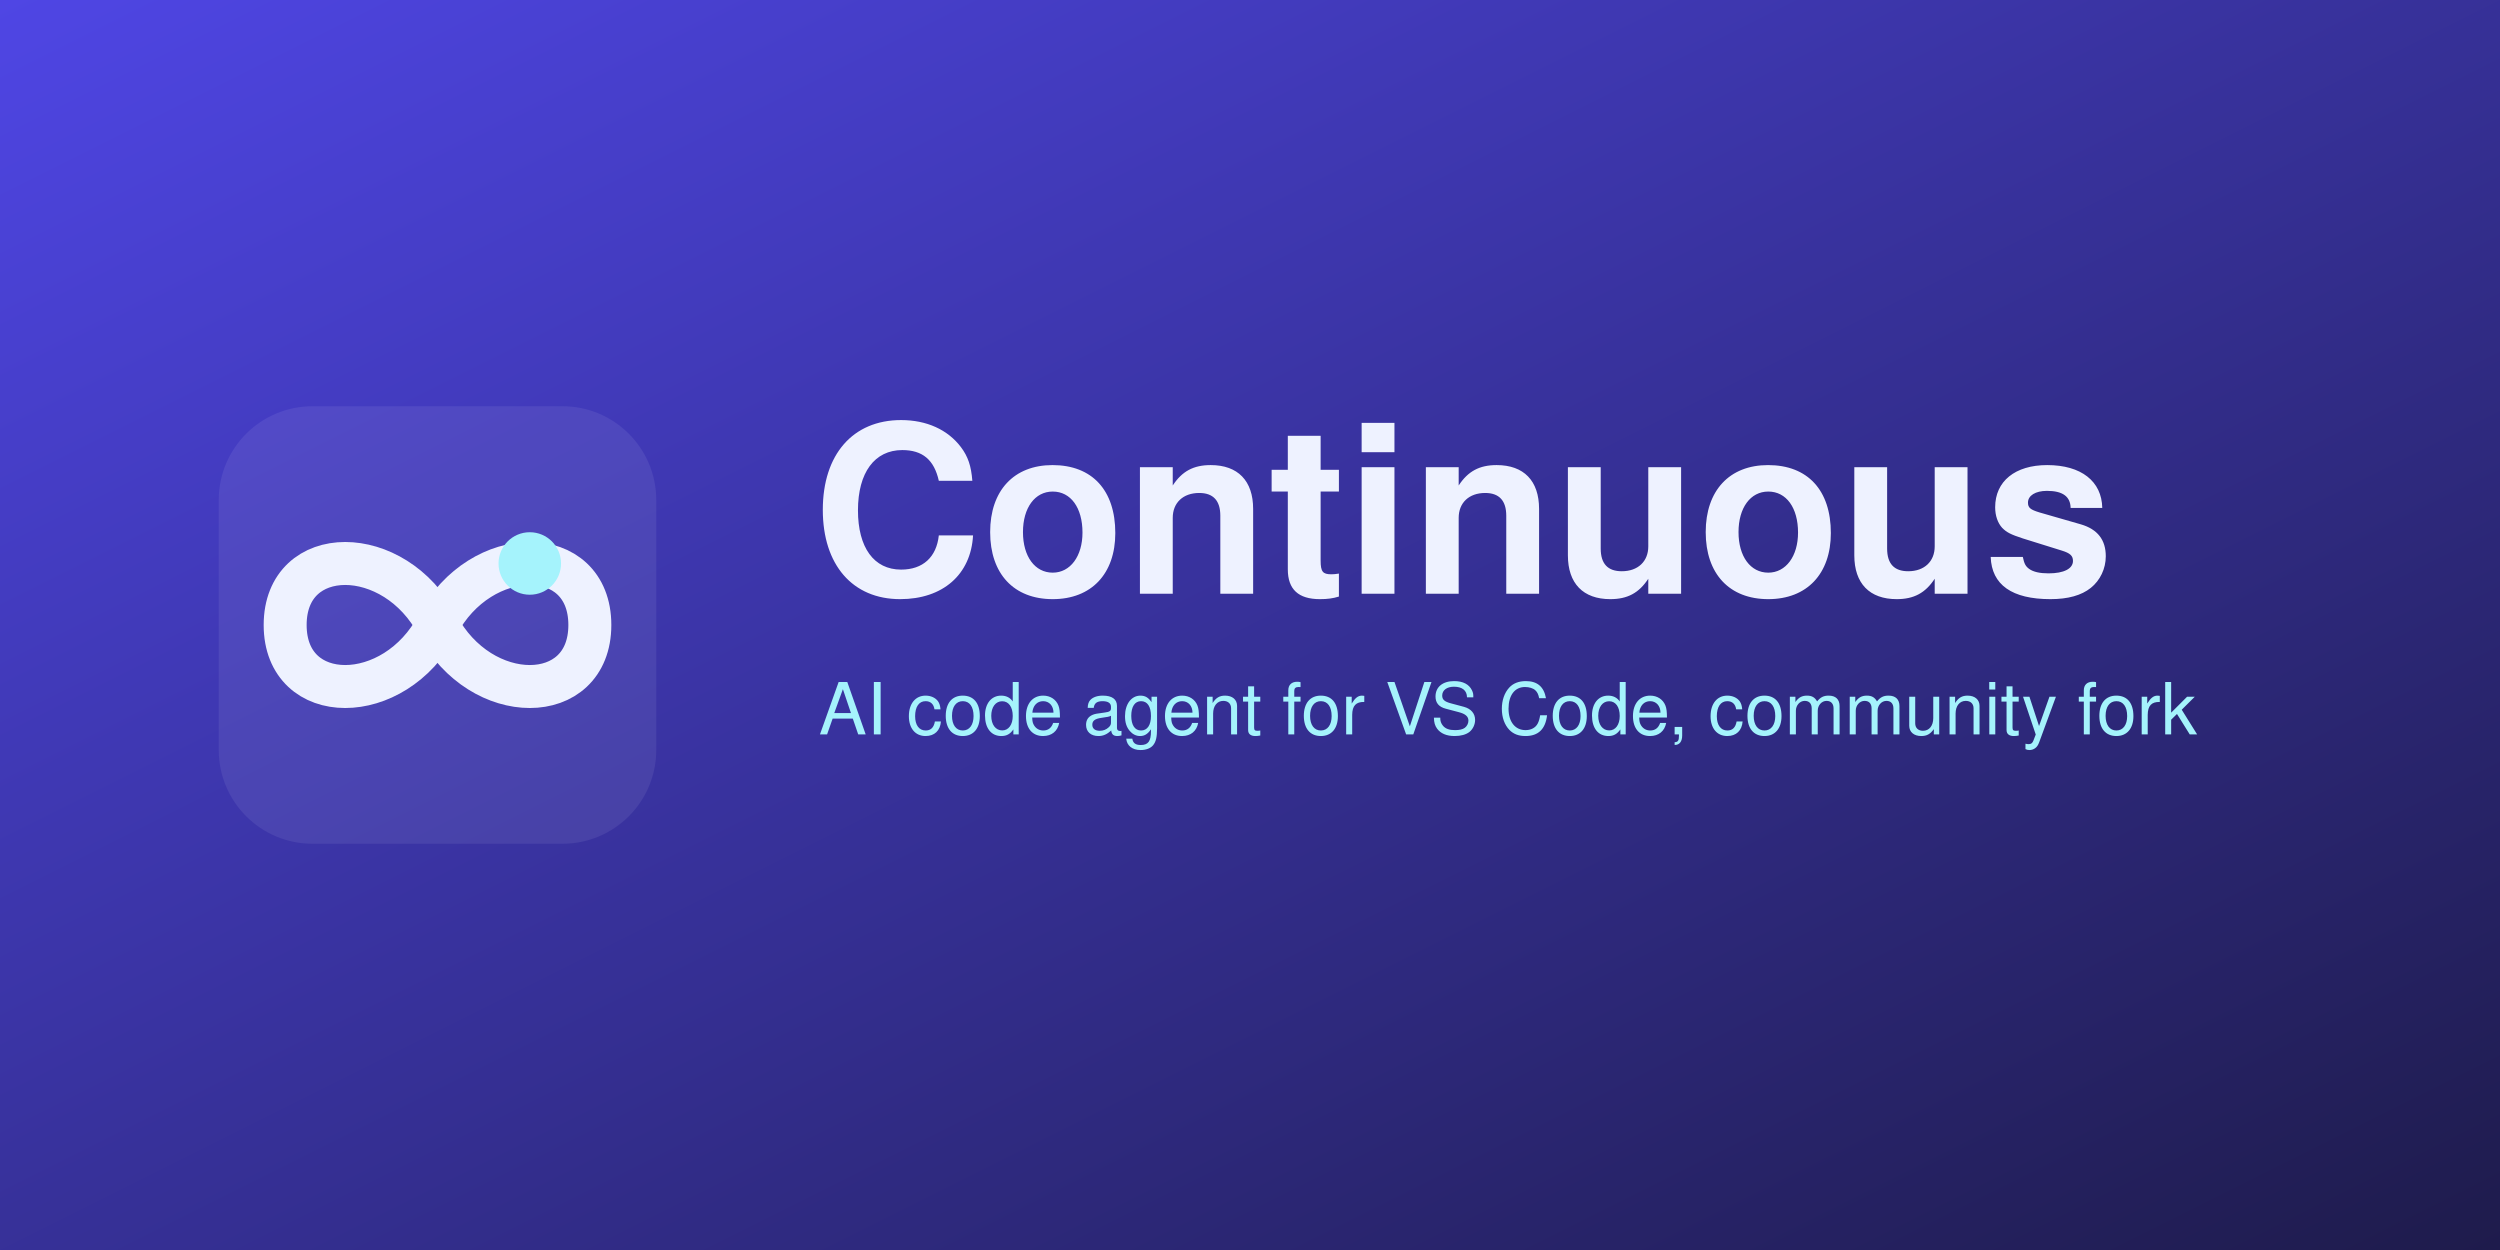
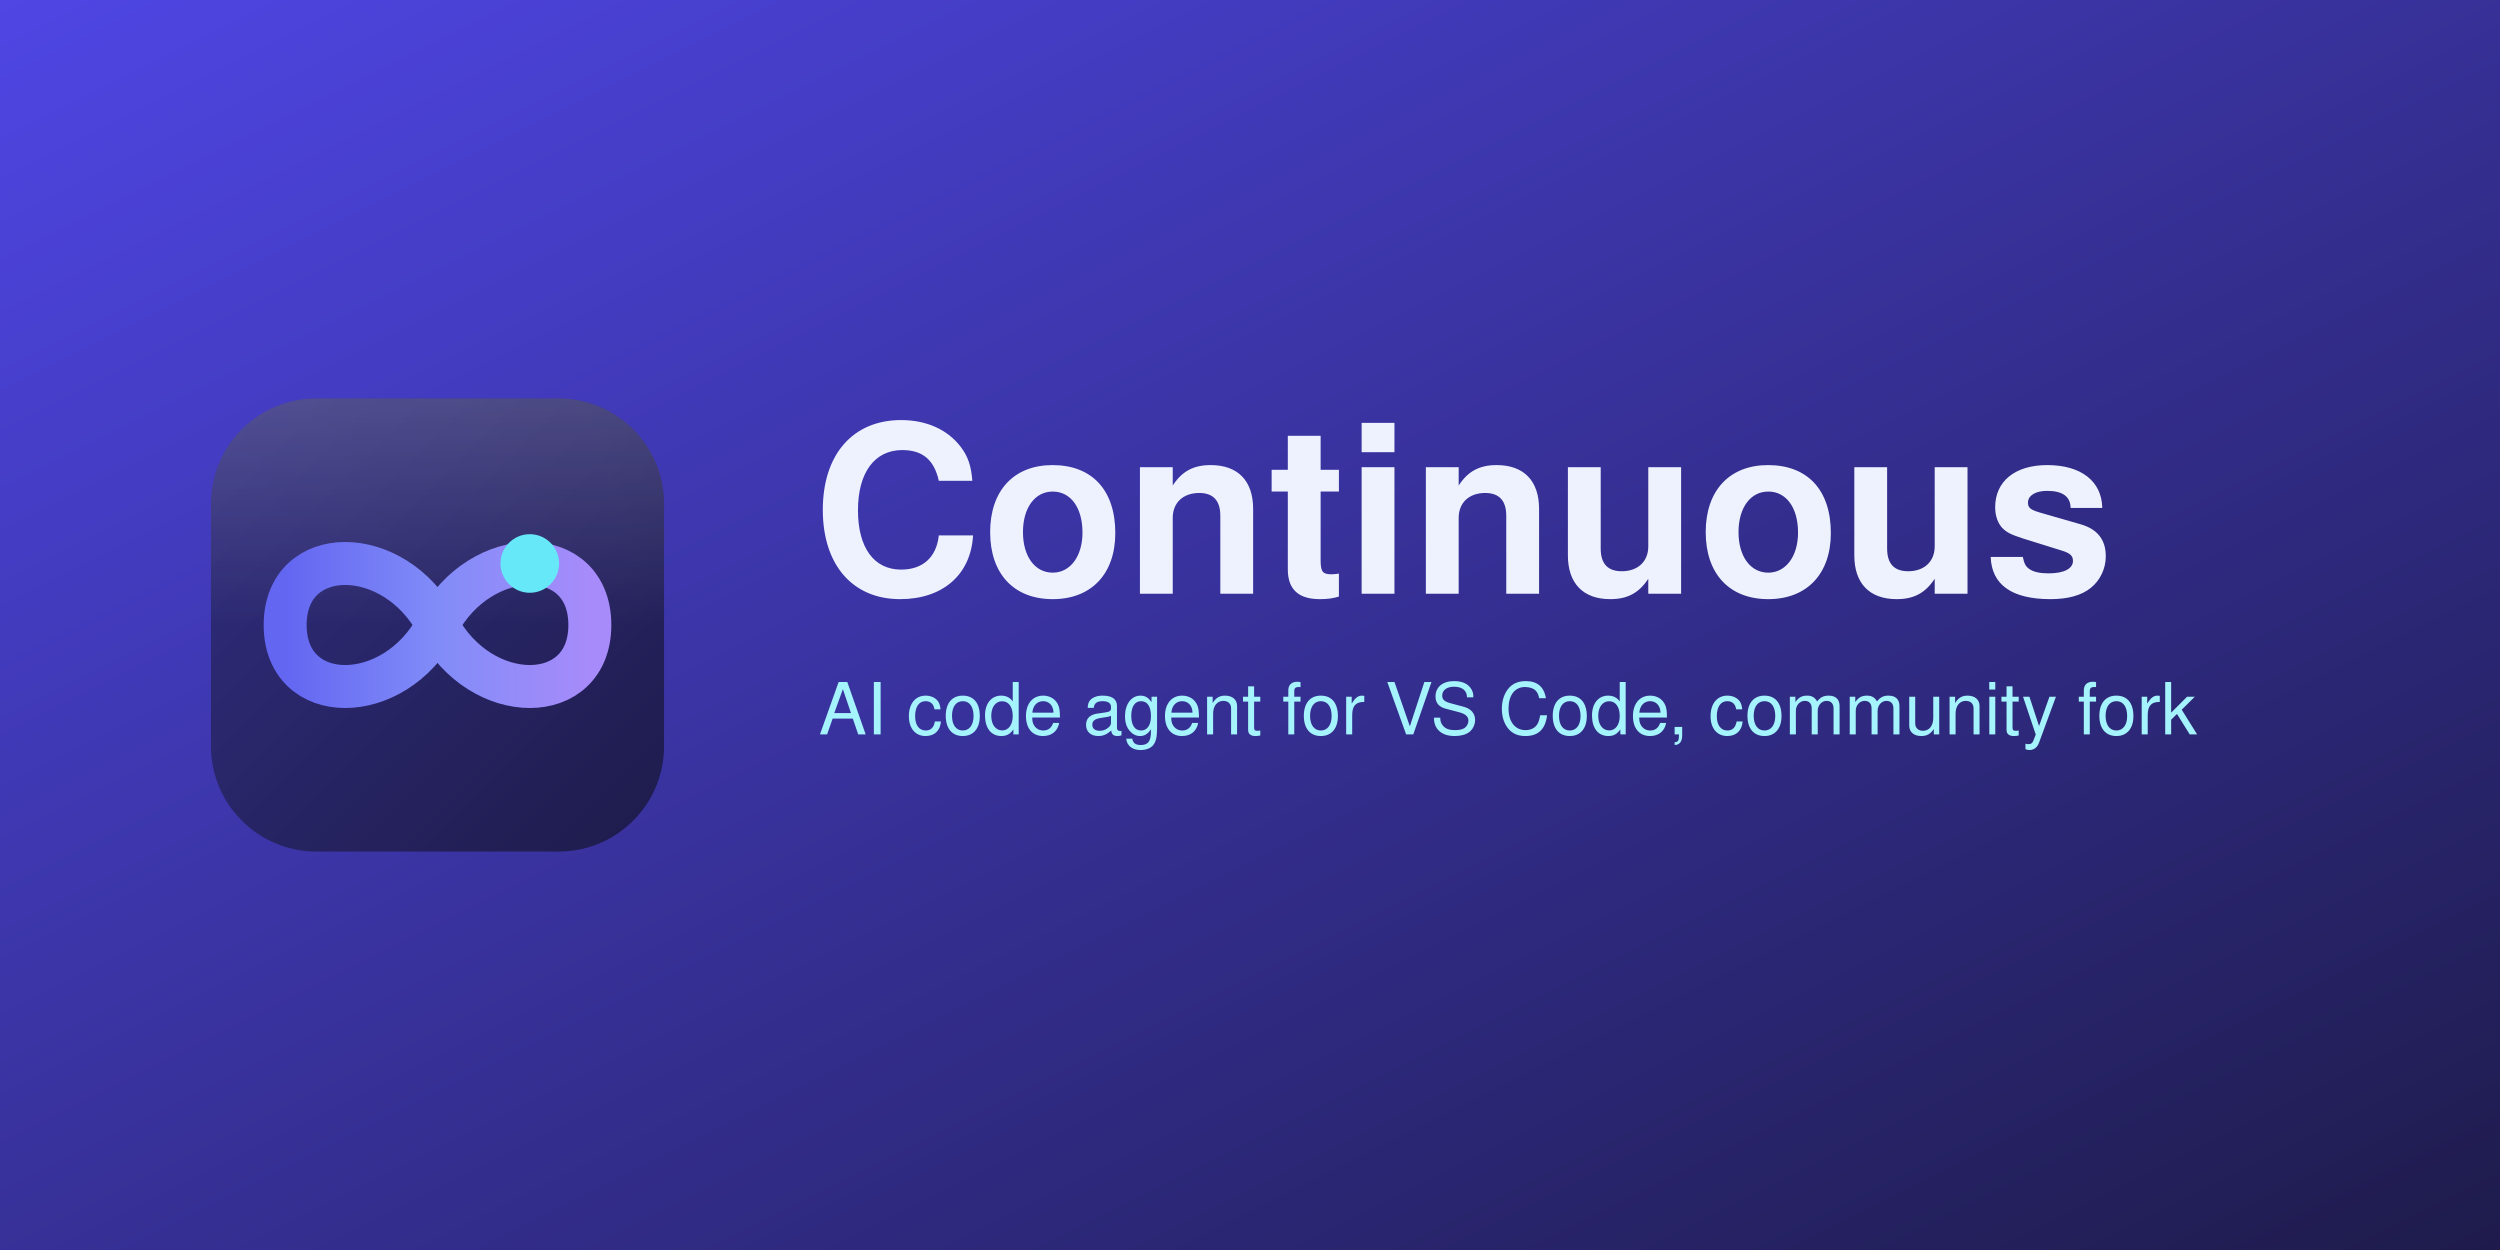
<svg xmlns="http://www.w3.org/2000/svg" viewBox="0 0 1600 800" width="1600" height="800">
  <defs>
    <linearGradient id="bg" x1="0" y1="0" x2="1" y2="1">
      <stop offset="0" stop-color="#4F46E5" />
      <stop offset="1" stop-color="#1E1B4B" />
    </linearGradient>
+     <linearGradient id="mark-bg" x1="0" y1="0" x2="1" y2="1">
+       <stop offset="0" stop-color="#312E81" />
+       <stop offset="1" stop-color="#1E1B4B" />
+     </linearGradient>
+     <linearGradient id="mark-shine" x1="0" y1="0" x2="0" y2="1">
+       <stop offset="0" stop-color="#FFFFFF" stop-opacity="0.16" />
+       <stop offset="0.5" stop-color="#FFFFFF" stop-opacity="0" />
+     </linearGradient>
+     <linearGradient id="mark-loop" gradientUnits="userSpaceOnUse" x1="100" y1="0" x2="412" y2="0">
+       <stop offset="0" stop-color="#6366F1" />
+       <stop offset="0.5" stop-color="#818CF8" />
+       <stop offset="1" stop-color="#A78BFA" />
+     </linearGradient>
  </defs>
  <rect width="1600" height="800" fill="url(#bg)" />
  <g transform="translate(120 240) scale(0.625)">
-     <rect x="32" y="32" width="448" height="448" rx="96" fill="#EEF2FF" fill-opacity="0.08" />
-     <path d="M256 256 C300 172 412 172 412 256 C412 340 300 340 256 256 C212 172 100 172 100 256 C100 340 212 340 256 256 Z" fill="none" stroke="#EEF2FF" stroke-width="44" stroke-linecap="round" stroke-linejoin="round" />
-     <circle cx="350.5" cy="193" r="32" fill="#A5F3FC" />
+     <rect x="24" y="24" width="464" height="464" rx="108" fill="url(#mark-bg)" />
+     <rect x="24" y="24" width="464" height="464" rx="108" fill="url(#mark-shine)" />
+     <path d="M256 256 C300 172 412 172 412 256 C412 340 300 340 256 256 C212 172 100 172 100 256 C100 340 212 340 256 256 Z" fill="none" stroke="url(#mark-loop)" stroke-width="44" stroke-linecap="round" stroke-linejoin="round" />
+     <circle cx="350.5" cy="193" r="30" fill="#67E8F9" />
  </g>
  <text x="520" y="380" font-family="Segoe UI, Helvetica, Arial, sans-serif" font-size="150" font-weight="600" fill="#EEF2FF">Continuous</text>
  <text x="524" y="470" font-family="Segoe UI, Helvetica, Arial, sans-serif" font-size="46" fill="#A5F3FC">AI code agent for VS Code, community fork</text>
</svg>
